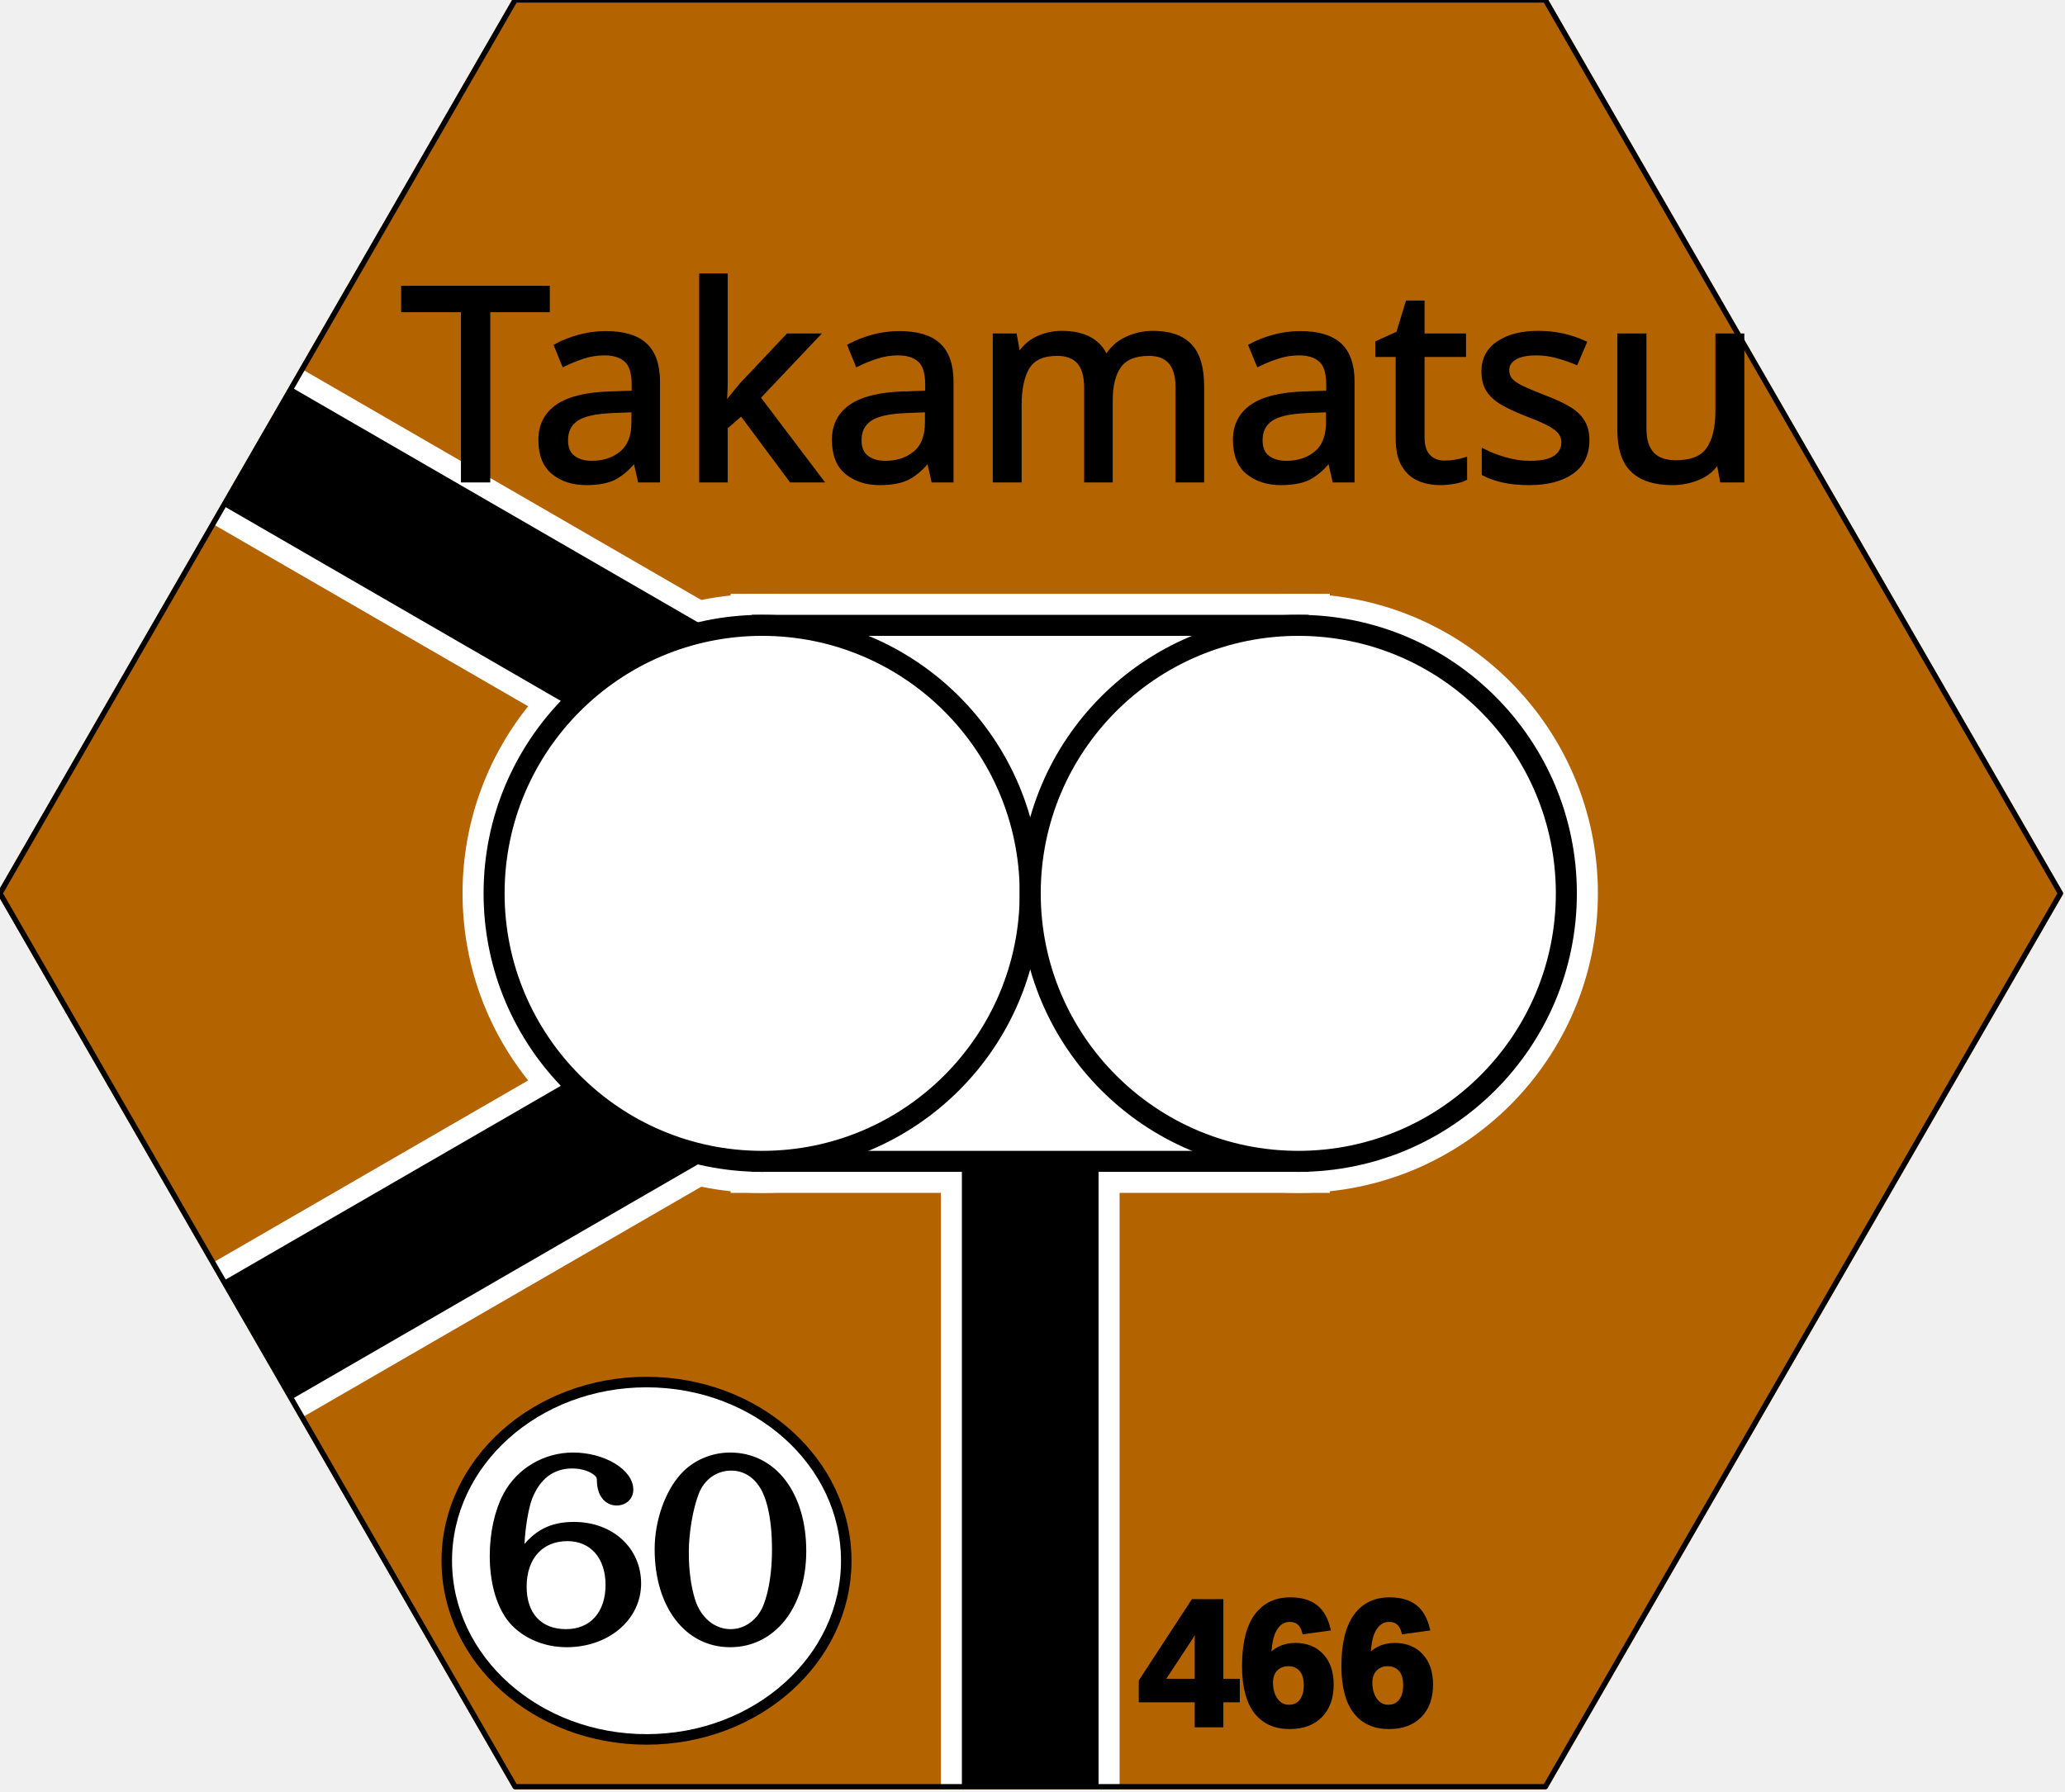
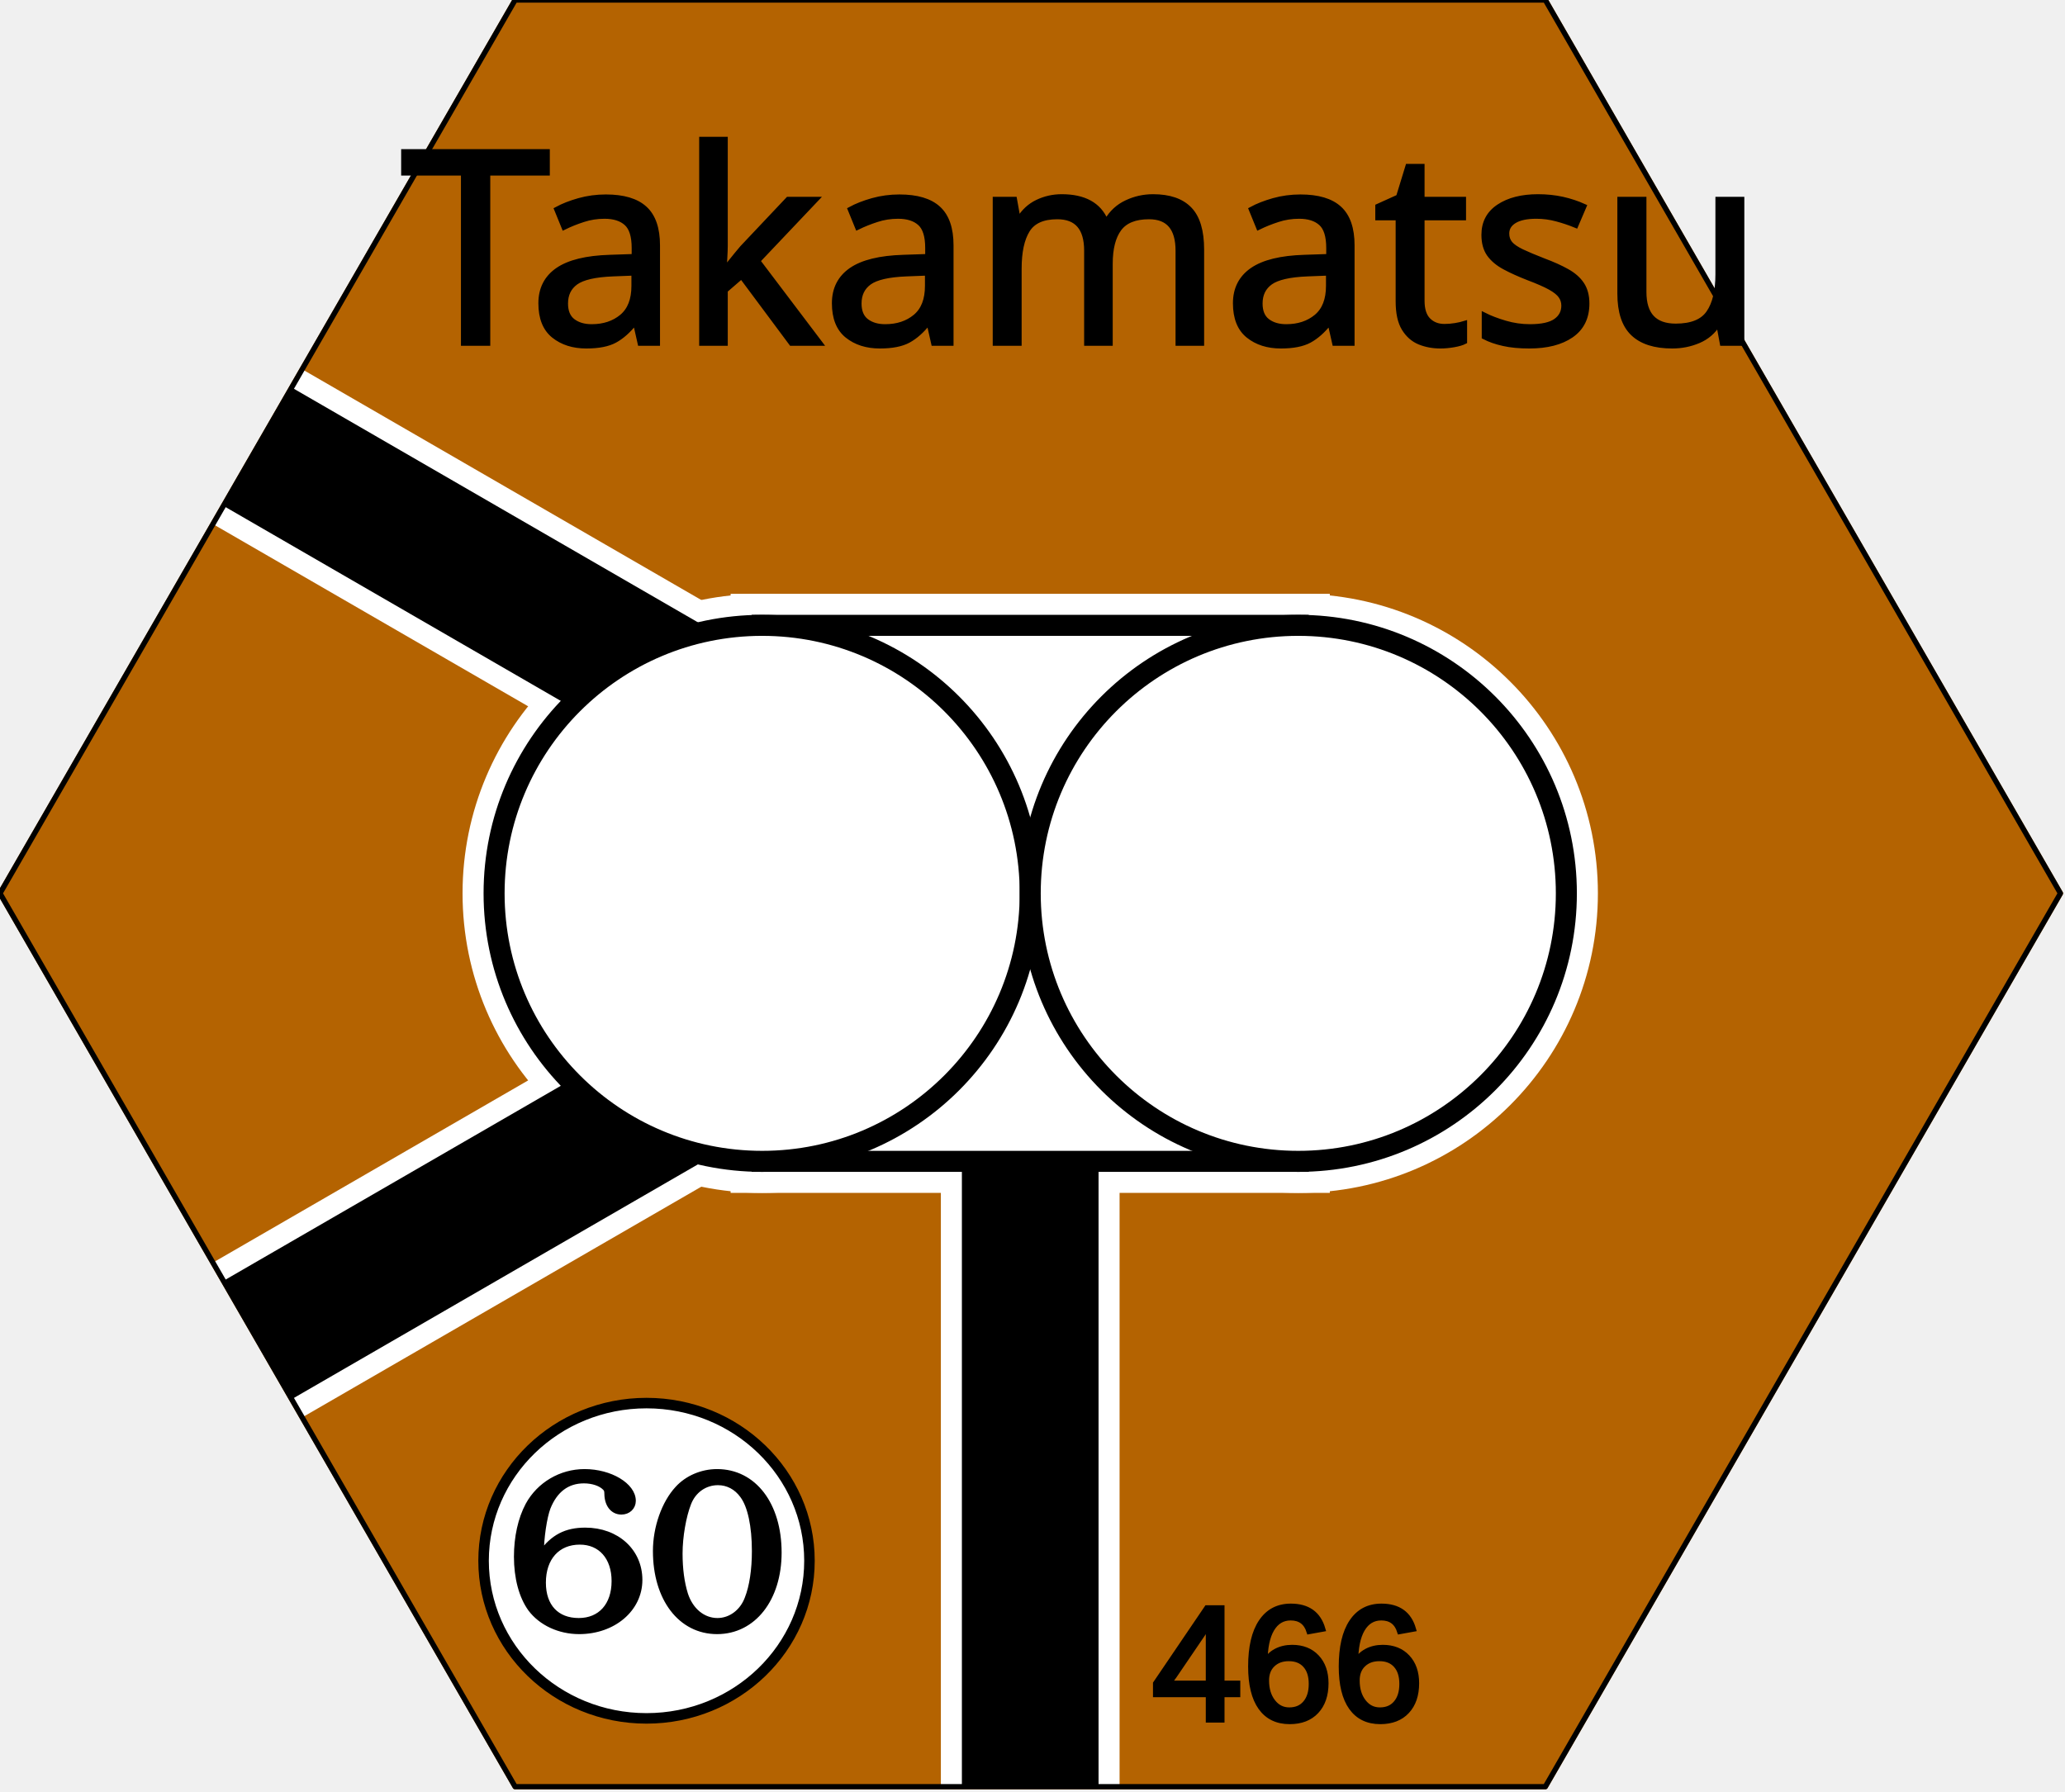
<svg xmlns="http://www.w3.org/2000/svg" version="1.1">
  <path d=" M 98,0 L 294,0 L 392,170 L 294,340 L 98,340 L 0,170 Z" fill="#B46301" stroke="#B46301" stroke-width="1" stroke-linejoin="round" />
-   <text x="245" y="318" dy="0.3em" fill="#000000" stroke="#000000" text-anchor="middle" font-family="Arial" font-size="34" font-weight="bold">466</text>
+   <text x="245" y="318" dy="0.3em" fill="#000000" stroke="#000000" text-anchor="middle" font-family="Arial" font-size="31">466</text>
  <polygon points="145,119 247,119 247,221 145,221" fill="#FFFFFF" stroke="#FFFFFF" stroke-width="12" />
  <circle cx="145" cy="170" r="51" fill="#FFFFFF" stroke="#FFFFFF" stroke-width="12" />
  <circle cx="247" cy="170" r="51" fill="#FFFFFF" stroke="#FFFFFF" stroke-width="12" />
  <path d="M 196,170 L 49,85" fill="none" stroke="#FFFFFF" stroke-width="34" stroke-linecap="butt" stroke-linejoin="round" />
  <path d="M 196,170 L 49,255" fill="none" stroke="#FFFFFF" stroke-width="34" stroke-linecap="butt" stroke-linejoin="round" />
  <path d="M 196,170 L 196,340" fill="none" stroke="#FFFFFF" stroke-width="34" stroke-linecap="butt" stroke-linejoin="round" />
  <path d="M 196,170 L 49,85" fill="none" stroke="#000000" stroke-width="26" stroke-linecap="butt" stroke-linejoin="round" />
  <path d="M 196,170 L 49,255" fill="none" stroke="#000000" stroke-width="26" stroke-linecap="butt" stroke-linejoin="round" />
  <path d="M 196,170 L 196,340" fill="none" stroke="#000000" stroke-width="26" stroke-linecap="butt" stroke-linejoin="round" />
  <polygon points="145,119 247,119 247,221 145,221" fill="#FFFFFF" stroke="#000000" stroke-width="4" />
  <circle cx="145" cy="170" r="51" fill="#FFFFFF" stroke="#000000" stroke-width="4" />
  <circle cx="247" cy="170" r="51" fill="#FFFFFF" stroke="#000000" stroke-width="4" />
-   <ellipse rx="38" ry="34" cx="123" cy="297" fill="#FFFFFF" stroke="#000000" stroke-width="2" stroke-linejoin="round" />
-   <text x="123" y="297" dy="0.3em" fill="#000000" stroke="#000000" text-anchor="middle" font-family="Bookman Old Style" font-size="51">60</text>
-   <text x="206" y="76" dy="0.3em" fill="#000000" stroke="#000000" text-anchor="middle" font-family="TimpaniHeavy" font-size="51">Takamatsu</text>
+   <ellipse rx="31" ry="30" cx="123" cy="297" fill="#FFFFFF" stroke="#000000" stroke-width="2" stroke-linejoin="round" />
+   <text x="123" y="297" dy="0.3em" fill="#000000" stroke="#000000" text-anchor="middle" font-family="Bookman Old Style" font-size="43">60</text>
+   <text x="206" y="50" dy="0.3em" fill="#000000" stroke="#000000" text-anchor="middle" font-family="TimpaniHeavy" font-size="51">Takamatsu</text>
  <path d=" M 98,0 L 294,0 L 392,170 L 294,340 L 98,340 L 0,170 Z" fill="none" stroke="black" stroke-width="1" stroke-linejoin="round" />
</svg>
